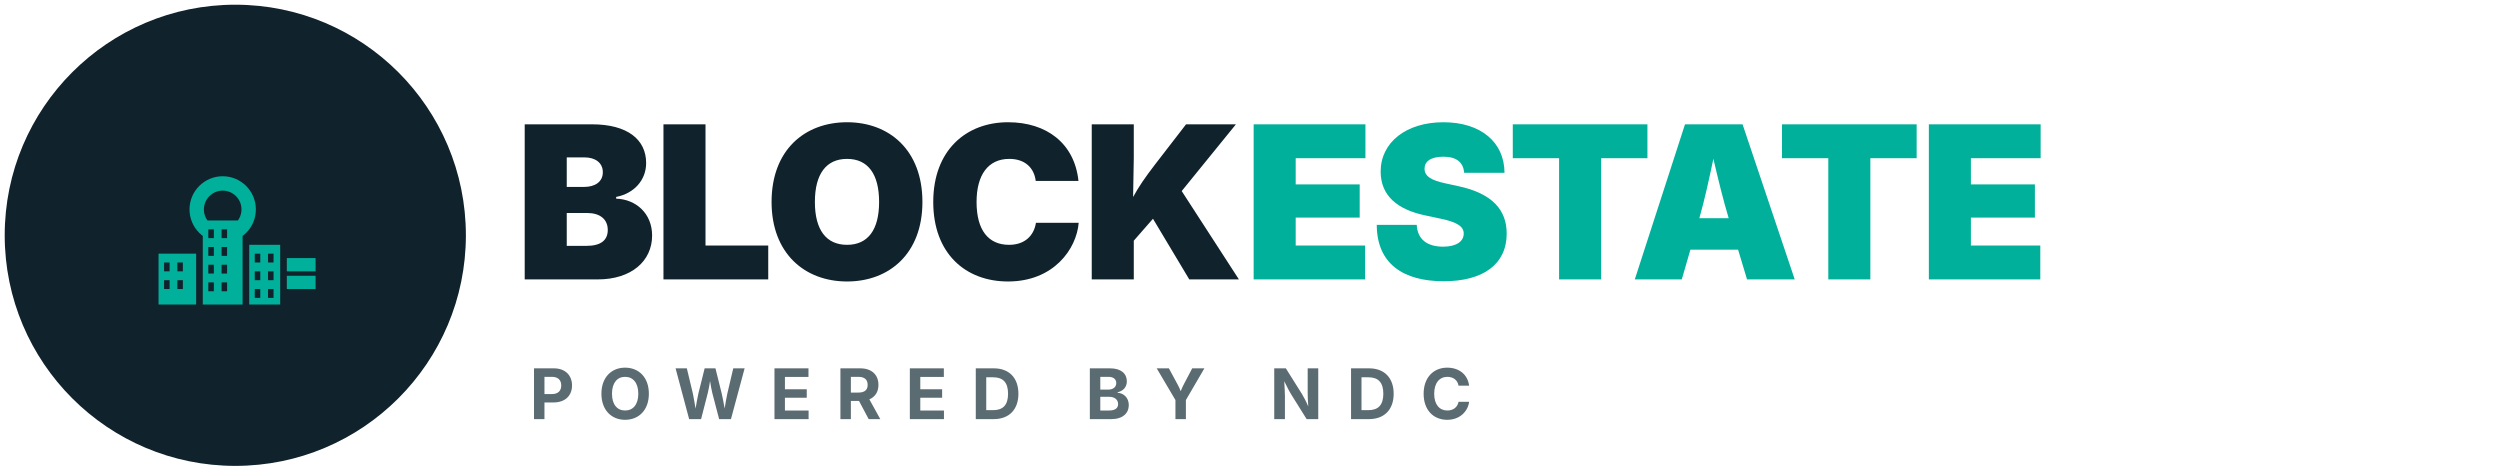
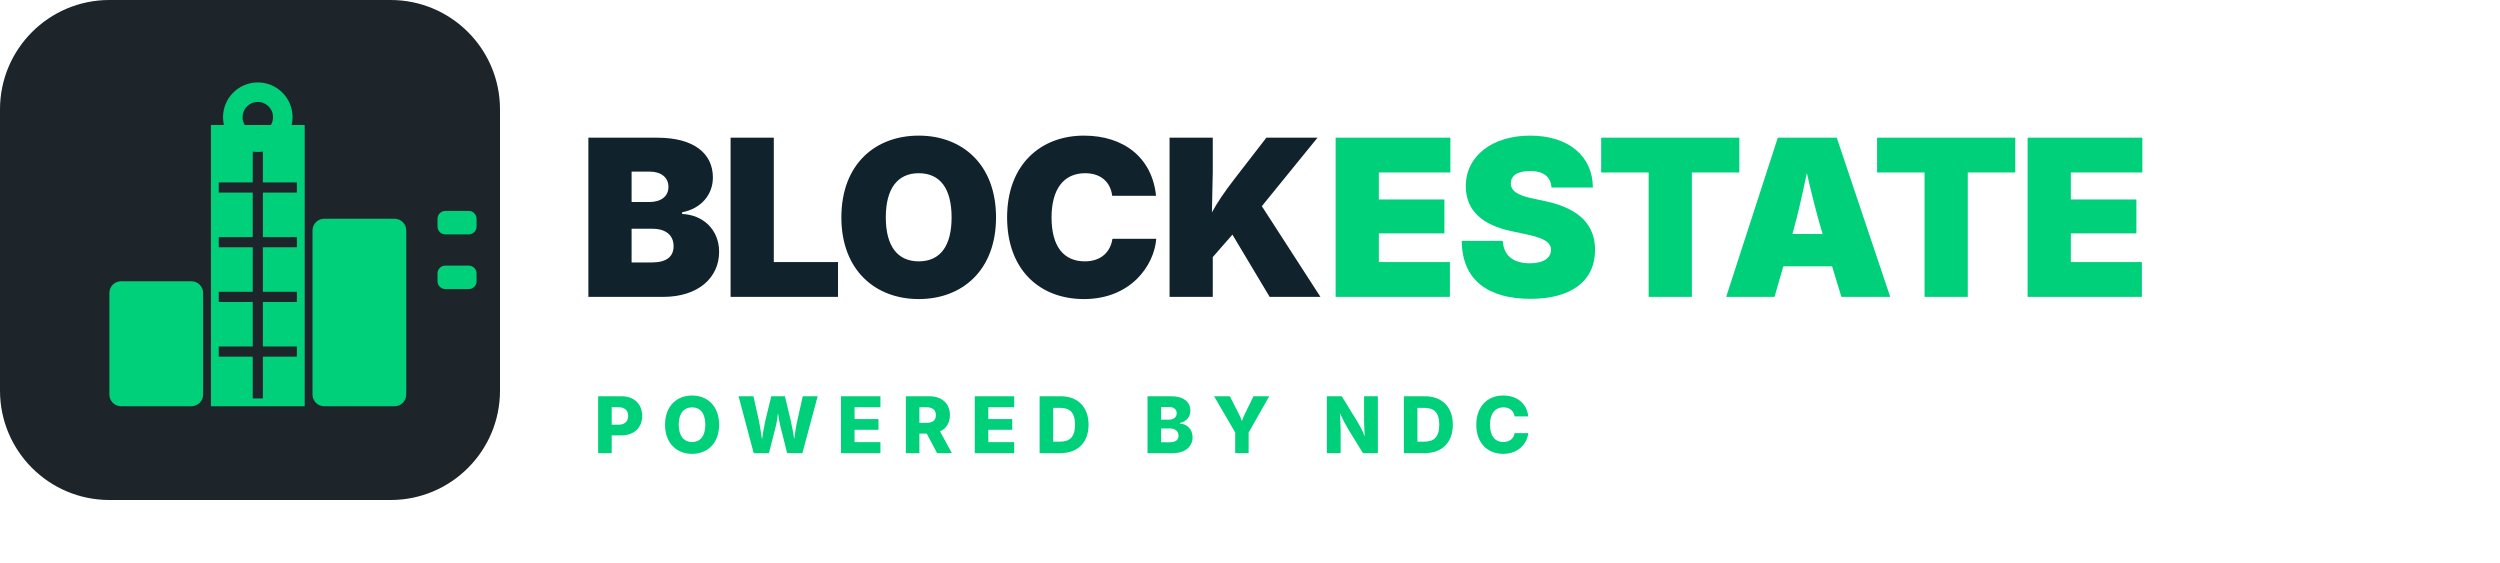
- <svg xmlns="http://www.w3.org/2000/svg" viewBox="0 0 340 64" fill="none" aria-label="BlockEstate logo">
-   <g transform="translate(0,0) scale(0.32)">
-     <circle cx="100" cy="100" r="98" fill="#10222B" />
-     <g transform="translate(42,42) scale(0.47)">
-       <path d="M 138.46 85.86 L 136.94 83.33 L 135.19 80.97 L 133.21 78.79 L 131.03 76.81 L 128.67 75.06 L 126.14 73.54 L 123.48 72.28 L 120.71 71.29 L 117.85 70.58 L 114.94 70.14 L 112.00 70.00 L 109.06 70.14 L 106.15 70.58 L 103.29 71.29 L 100.52 72.28 L 97.86 73.54 L 95.33 75.06 L 92.97 76.81 L 90.79 78.79 L 88.81 80.97 L 87.06 83.33 L 85.54 85.86 L 84.28 88.52 L 83.29 91.29 L 82.58 94.15 L 82.14 97.06 L 82.00 100.00 L 82.14 102.94 L 82.58 105.85 L 83.29 108.71 L 84.28 111.48 L 85.54 114.14 L 87.06 116.67 L 88.81 119.03 L 90.79 121.21 L 92.97 123.19 L 94.00 123.96 L 94.00 186.00 L 130.00 186.00 L 130.00 123.96 L 131.03 123.19 L 133.21 121.21 L 135.19 119.03 L 136.94 116.67 L 138.46 114.14 L 139.72 111.48 L 140.71 108.71 L 141.42 105.85 L 141.86 102.94 L 142.00 100.00 L 141.86 97.06 L 141.42 94.15 L 140.71 91.29 L 139.72 88.52 L 138.46 85.86 Z M 126.99 108.01 L 126.13 109.44 L 125.72 110.00 L 98.28 110.00 L 97.87 109.44 L 97.01 108.01 L 96.29 106.51 L 95.73 104.93 L 95.33 103.32 L 95.08 101.67 L 95.00 100.00 L 95.08 98.33 L 95.33 96.68 L 95.73 95.07 L 96.29 93.49 L 97.01 91.99 L 97.87 90.56 L 98.86 89.22 L 99.98 87.98 L 101.22 86.86 L 102.56 85.87 L 103.99 85.01 L 105.49 84.29 L 107.07 83.73 L 108.68 83.33 L 110.33 83.08 L 112.00 83.00 L 113.67 83.08 L 115.32 83.33 L 116.93 83.73 L 118.51 84.29 L 120.01 85.01 L 121.44 85.87 L 122.78 86.86 L 124.02 87.98 L 125.14 89.22 L 126.13 90.56 L 126.99 91.99 L 127.71 93.49 L 128.27 95.07 L 128.67 96.68 L 128.92 98.33 L 129.00 100.00 L 128.92 101.67 L 128.67 103.32 L 128.27 104.93 L 127.71 106.51 L 126.99 108.01 Z M 111.00 174.00 L 111.00 166.00 L 116.00 166.00 L 116.00 174.00 L 111.00 174.00 Z M 111.00 158.00 L 111.00 150.00 L 116.00 150.00 L 116.00 158.00 L 111.00 158.00 Z M 111.00 142.00 L 111.00 134.00 L 116.00 134.00 L 116.00 142.00 L 111.00 142.00 Z M 111.00 126.00 L 111.00 118.00 L 116.00 118.00 L 116.00 126.00 L 111.00 126.00 Z M 104.00 174.00 L 99.00 174.00 L 99.00 166.00 L 104.00 166.00 L 104.00 174.00 Z M 99.00 158.00 L 99.00 150.00 L 104.00 150.00 L 104.00 158.00 Z M 99.00 142.00 L 99.00 134.00 L 104.00 134.00 L 104.00 142.00 Z M 99.00 126.00 L 99.00 118.00 L 104.00 118.00 L 104.00 126.00 Z" fill="#00b09b" />
-       <path d="M 54.00 140.00 L 54.00 186.00 L 88.00 186.00 L 88.00 140.00 L 54.00 140.00 Z M 76.00 172.00 L 71.00 172.00 L 71.00 164.00 L 76.00 164.00 L 76.00 172.00 Z M 71.00 156.00 L 71.00 148.00 L 76.00 148.00 L 76.00 156.00 L 71.00 156.00 Z M 59.00 172.00 L 59.00 164.00 L 64.00 164.00 L 64.00 172.00 L 59.00 172.00 Z M 59.00 156.00 L 59.00 148.00 L 64.00 148.00 L 64.00 156.00 L 59.00 156.00 Z" fill="#00b09b" />
-       <path d="M 164.00 132.00 L 136.00 132.00 L 136.00 186.00 L 164.00 186.00 L 164.00 132.00 Z M 158.00 180.00 L 153.00 180.00 L 153.00 172.00 L 158.00 172.00 L 158.00 180.00 Z M 153.00 164.00 L 153.00 156.00 L 158.00 156.00 L 158.00 164.00 L 153.00 164.00 Z M 153.00 148.00 L 153.00 140.00 L 158.00 140.00 L 158.00 148.00 L 153.00 148.00 Z M 146.00 180.00 L 141.00 180.00 L 141.00 172.00 L 146.00 172.00 L 146.00 180.00 Z M 141.00 164.00 L 141.00 156.00 L 146.00 156.00 L 146.00 164.00 Z M 141.00 148.00 L 141.00 140.00 L 146.00 140.00 L 146.00 148.00 Z" fill="#00b09b" />
-       <path d="M 170.00 160.00 L 170.00 172.00 L 196.00 172.00 L 196.00 160.00 L 170.00 160.00 Z" fill="#00b09b" />
-       <path d="M 170.00 144.00 L 170.00 156.00 L 196.00 156.00 L 196.00 144.00 L 170.00 144.00 Z" fill="#00b09b" />
+ <svg xmlns="http://www.w3.org/2000/svg" viewBox="0 0 320 72" fill="none" aria-label="BlockEstate logo powered by NDC">
+   <rect x="0" y="0" width="64" height="64" rx="14" fill="#1d252b" />
+   <g fill="#00d07a">
+     <rect x="14" y="36" width="12" height="16" rx="1.5" />
+     <rect x="40" y="28" width="12" height="24" rx="1.5" />
+     <path d="M27 16 h12 v36 h-12 z" />
+     <g stroke="#1d252b" stroke-width="1.3">
+       <path d="M28 24 h10 M28 31 h10 M28 38 h10 M28 45 h10 M33 17 v34" />
    </g>
+     <circle cx="33" cy="15" r="3.2" fill="none" stroke="#00d07a" stroke-width="2.5" />
+     <rect x="56" y="27" width="5" height="3" rx="1" />
+     <rect x="56" y="34" width="5" height="3" rx="1" />
  </g>
-   <g transform="translate(70,0)">
-     <text x="0" y="38" font-family="Inter, Arial, sans-serif" font-weight="900" font-size="29" letter-spacing="-0.5" fill="#10222B">BLOCK<tspan fill="#00b09b">ESTATE</tspan>
+   <g transform="translate(74,0)">
+     <text x="0" y="38" font-family="Inter, Arial, sans-serif" font-weight="900" font-size="28" letter-spacing="-0.5" fill="#10222B">BLOCK<tspan fill="#00d07a">ESTATE</tspan>
    </text>
-     <text x="2" y="57" font-family="Inter, Arial, sans-serif" font-weight="700" font-size="9.5" letter-spacing="3.2" fill="#5b6b72">POWERED BY NDC</text>
+     <text x="2" y="58" font-family="Inter, Arial, sans-serif" font-weight="800" font-size="10" letter-spacing="2.2" fill="#00d07a">POWERED BY NDC</text>
  </g>
</svg>
